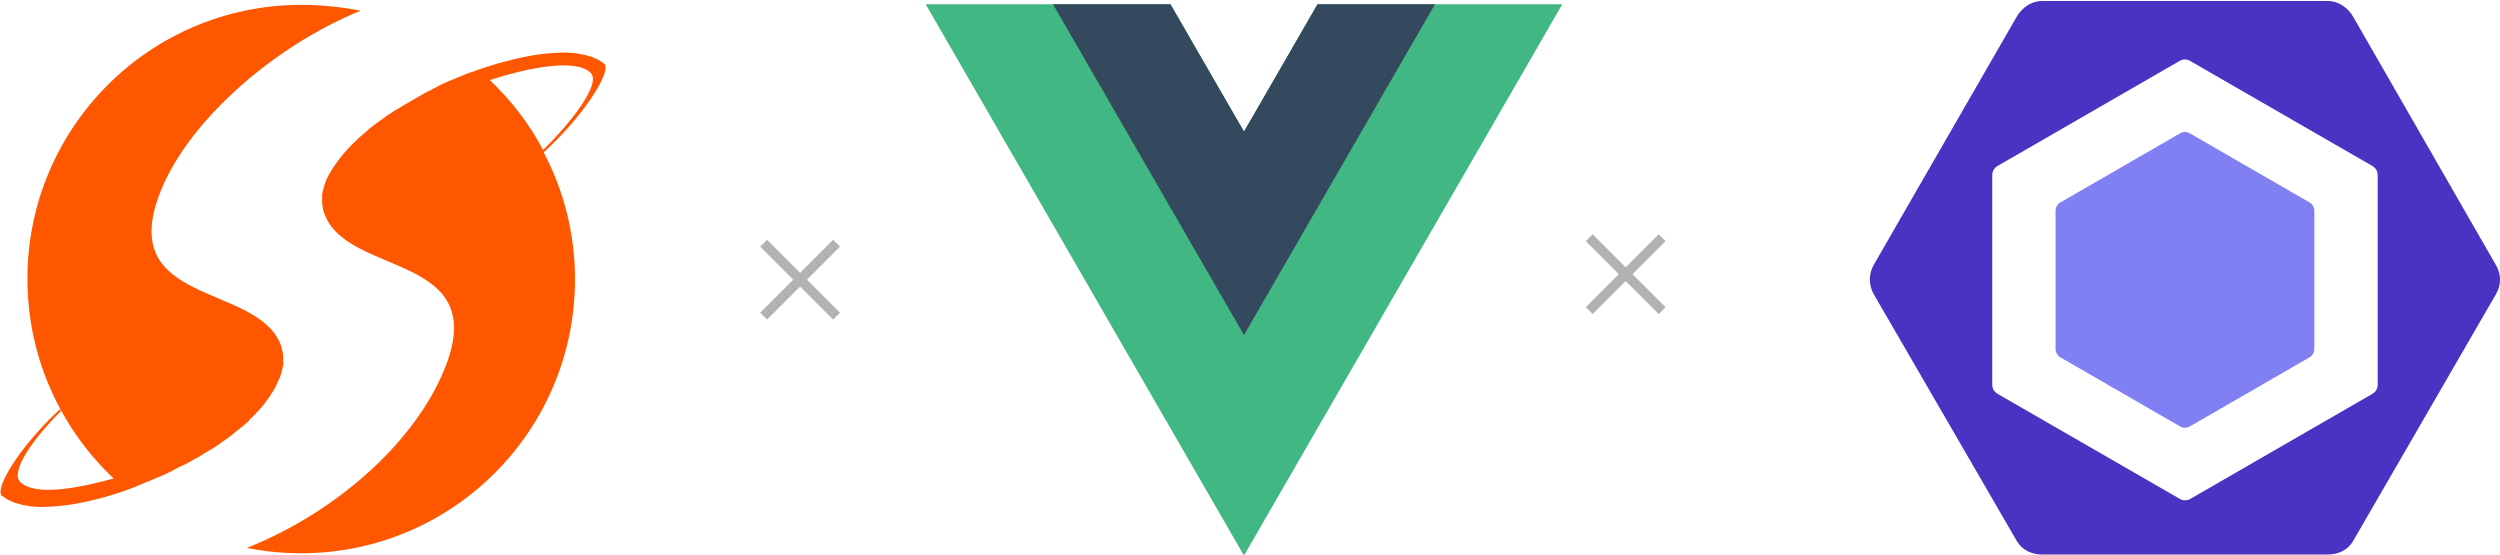
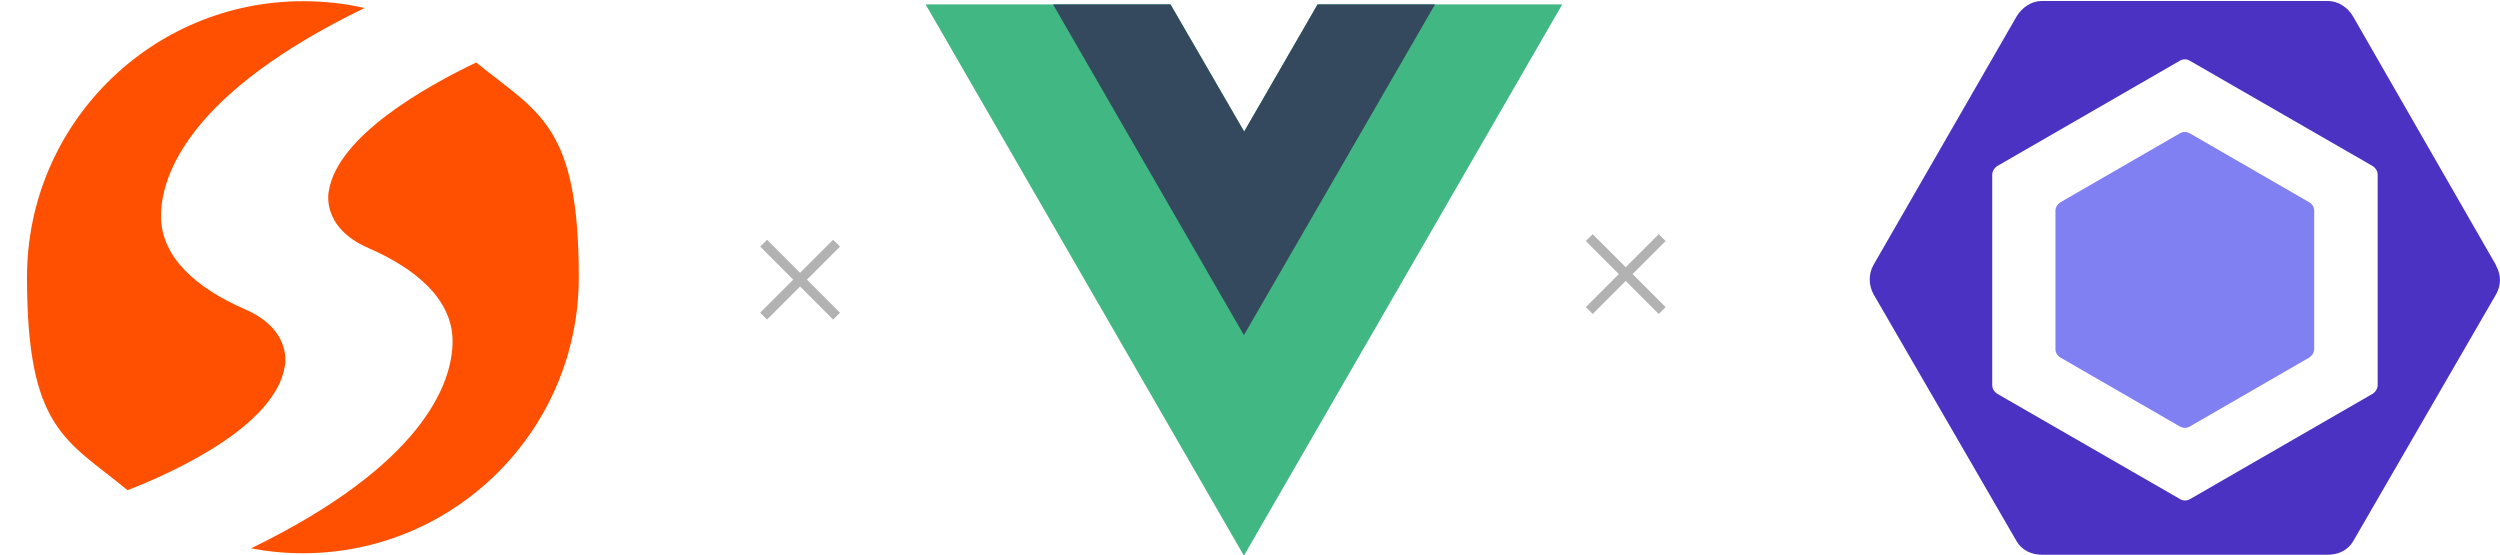
- <svg xmlns="http://www.w3.org/2000/svg" version="1.1" id="Ebene_1" x="0" y="0" viewBox="0 0 1028 228" style="enable-background:new 0 0 1028 228" xml:space="preserve">
-   <style>.st4{fill-rule:evenodd;clip-rule:evenodd;fill:#ff5600}.st5{fill:none;stroke:#b2b2b2;stroke-width:4;stroke-miterlimit:10}</style>
-   <path d="m693.47 82.22 39.22-22.64c.98-.57 2.19-.57 3.17 0l39.22 22.64a3.18 3.18 0 0 1 1.59 2.75v45.28c0 1.13-.61 2.18-1.59 2.75l-39.22 22.64c-.98.57-2.19.57-3.17 0L693.47 133a3.18 3.18 0 0 1-1.59-2.75V84.97c.01-1.13.61-2.18 1.59-2.75" style="fill:#8080f2" transform="matrix(1.2549 0 0 1.2549 -22.987 -19.95)" />
-   <path d="m836.23 102.85-46.86-81.51c-1.7-2.95-4.85-5.12-8.25-5.12h-93.71c-3.4 0-6.55 2.17-8.25 5.12l-46.86 81.34a9.71 9.71 0 0 0 0 9.62l46.86 80.85c1.7 2.95 4.85 4.45 8.25 4.45h93.71c3.4 0 6.55-1.46 8.25-4.41l46.86-80.98c1.71-2.96 1.71-6.41 0-9.36m-38.79 39.2c0 1.2-.72 2.31-1.76 2.91L736 179.39c-1.04.6-2.34.6-3.38 0l-59.73-34.43c-1.04-.6-1.76-1.71-1.76-2.91V73.18c0-1.2.72-2.31 1.75-2.91l59.68-34.43c1.04-.6 2.34-.6 3.37 0l59.73 34.43c1.04.6 1.77 1.71 1.77 2.91v68.87z" style="fill:#4b32c3" transform="matrix(1.2549 0 0 1.2549 -22.987 -19.95)" />
-   <path d="m285.5-1.32-22.67-39.26-22.67 39.26h-75.49l98.16-170.02L360.99-1.32H285.5z" style="fill:#41b883" transform="matrix(1.3333 0 0 -1.3333 161.096 .001)" />
-   <path d="m285.5-1.32-22.67-39.26-22.67 39.26h-36.23l58.9-102.01 58.9 102.01H285.5z" style="fill:#34495e" transform="matrix(1.3333 0 0 -1.3333 161.096 .001)" />
-   <g id="Layer_1">
-     <path class="st4" d="m248.69 26.36-2.45-1.68-2.84-1.29-3.22-.9-3.61-.64-3.87-.26c-10.57.13-18.3 1.8-28.48 4.64l-5.28 1.68-2.32.77c-.64.26-1.42.52-2.06.77l-.9.26-.39.13c-1.42.52-2.84 1.03-4.12 1.68l-.77.26-.64.26c-1.42.64-2.84 1.16-4.25 1.8l-.39.13-.77.39c-1.16.52-2.32 1.03-3.35 1.68l-1.03.52-.39.26c-1.29.64-2.71 1.29-4 2.06l-.64.39-.64.39c-1.42.77-2.71 1.55-4 2.32l-.26.13-.64.39c-1.16.64-2.19 1.29-3.22 1.93l-.9.52-.52.26c-1.16.77-2.45 1.55-3.61 2.32l-.52.39-.64.52c-1.29.9-2.45 1.8-3.61 2.58-1.16.9-2.45 1.8-3.48 2.84l-.52.39-.26.26c-1.03.9-2.19 1.8-3.09 2.71l-.26.26-.39.39c-.9.9-1.8 1.68-2.58 2.58l-.39.39-.13.13c-.9 1.03-1.8 1.93-2.58 2.96l-.26.39-.26.26c-.77 1.03-1.55 1.93-2.19 2.96l-.13.13-.26.39c-.64.9-1.16 1.8-1.68 2.71l-.26.39-.13.13c-.52.9-.9 1.93-1.42 2.84l-.13.39-.13.39c-.39 1.03-.64 1.93-.9 2.96l-.9 3.74.52-1.55c-.26 2.58-.13 5.16.77 7.6 9.15 26.55 69.73 15.85 49.11 64.96-13.02 30.93-45.88 58.77-80.94 72.69 7.22 1.42 14.69 2.19 22.3 2.19 62.25 0 112.65-50.4 112.65-112.65 0-18.82-4.64-36.6-12.89-52.2 15.09-13.61 27.59-32.04 25.14-36.29zm-47.3 6.57c14.18-4.64 35.19-9.28 41.5-2.96 4.38 4.38-7.73 20.11-19.59 31.71-5.67-10.83-13.15-20.5-21.91-28.75zM102.53 172.65l.52-.52c.9-.9 1.8-1.68 2.58-2.58l.26-.26.26-.26c.77-.9 1.55-1.8 2.32-2.71l.39-.52.26-.39c.77-.9 1.42-1.93 2.06-2.84l.13-.26.26-.39c.52-.9 1.16-1.68 1.55-2.58l.26-.39v-.13c.52-.9.9-1.93 1.29-2.84l.26-.39.13-.39c.39-.9.64-1.93.9-2.84v-.13l.9-3.74-.52 1.55c.26-2.58.13-5.03-.64-7.48-8.89-26.81-69.86-15.98-49.11-65.22 11.47-27.45 45.11-58 81.72-72.95C140.42 2.9 132.3 2 123.93 2 61.67 2 11.28 52.4 11.28 114.65c0 32.35 13.66 61.48 35.44 82.1-13.53 3.74-32.22 7.6-38.41 1.42-4.25-4.25 5.41-17.92 16.76-29.13l-.39-.77C10.12 181.54-2 199.46.58 203.71l2.45 1.68 2.84 1.29 3.22.9 3.61.64 3.87.26c10.57-.13 18.3-1.8 28.48-4.64l5.28-1.68 2.06-.77c.77-.26 1.68-.64 2.45-.9l.77-.26.77-.39c1.29-.52 2.58-1.03 3.74-1.55l.64-.26.39-.13c1.55-.64 2.96-1.29 4.51-1.93l.39-.13.64-.26c1.42-.64 2.71-1.29 4-1.93l.52-.26.13-.13c1.42-.64 2.71-1.42 4.12-2.06l.9-.39.77-.39c1.29-.77 2.58-1.42 3.87-2.19l.39-.13.77-.52c1.03-.64 1.93-1.16 2.96-1.8l1.03-.64.52-.26c1.16-.77 2.45-1.55 3.61-2.32l.52-.39.52-.39c1.16-.77 2.19-1.55 3.22-2.32l.52-.39.77-.64c.9-.64 1.68-1.42 2.58-2.06l.64-.52.39-.26c1.03-.9 2.06-1.8 2.96-2.58l.13-.36z" />
-   </g>
+ <svg xmlns="http://www.w3.org/2000/svg" version="1.1" viewBox="0 0 1028 228">
+   <defs>
+     <style>
+       .cls-1 {
+         fill: #ff4f00;
+       }
+ 
+       .cls-2 {
+         fill: none;
+         stroke: #b2b2b2;
+         stroke-miterlimit: 10;
+         stroke-width: 4px;
+       }
+ 
+       .cls-3 {
+         fill: #8080f2;
+       }
+ 
+       .cls-4 {
+         fill: #4b32c3;
+       }
+ 
+       .cls-5 {
+         fill: #41b883;
+       }
+ 
+       .cls-6 {
+         fill: #34495e;
+       }
+     </style>
+   </defs>
  <g>
-     <path class="st5" d="m314 130 30-30M314 100l30 30" />
-   </g>
-   <g>
-     <path class="st5" d="m653.48 127.74 30-30M653.48 97.74l30 30" />
+     <g id="Ebene_1">
+       <path class="cls-3" d="M847.2,83.2l49.2-28.4c1.2-.7,2.7-.7,4,0l49.2,28.4c1.2.7,2,2,2,3.5v56.8c0,1.4-.8,2.7-2,3.5l-49.2,28.4c-1.2.7-2.7.7-4,0l-49.2-28.4c-1.2-.7-2-2-2-3.5v-56.8c0-1.4.8-2.7,2-3.5" />
+       <path class="cls-4" d="M1026.4,109.1l-58.8-102.3c-2.1-3.7-6.1-6.4-10.4-6.4h-117.6c-4.3,0-8.2,2.7-10.4,6.4l-58.8,102.1c-2.1,3.7-2.1,8.3,0,12.1l58.8,101.5c2.1,3.7,6.1,5.6,10.4,5.6h117.6c4.3,0,8.2-1.8,10.4-5.5l58.8-101.6c2.1-3.7,2.1-8,0-11.7M977.7,158.3c0,1.5-.9,2.9-2.2,3.7l-74.9,43.2c-1.3.8-2.9.8-4.2,0l-75-43.2c-1.3-.8-2.2-2.1-2.2-3.7v-86.4c0-1.5.9-2.9,2.2-3.7l74.9-43.2c1.3-.8,2.9-.8,4.2,0l75,43.2c1.3.8,2.2,2.1,2.2,3.7v86.4h0Z" />
+       <path class="cls-5" d="M541.8,1.8l-30.2,52.3L481.3,1.8h-100.7l130.9,226.7L642.4,1.8h-100.7Z" />
+       <path class="cls-6" d="M541.8,1.8l-30.2,52.3L481.3,1.8h-48.3l78.5,136L590.1,1.8s-48.3,0-48.3,0Z" />
+       <path class="cls-2" d="M314,130l30-30M314,100l30,30" />
+       <path class="cls-2" d="M653.5,127.7l30-30M653.5,97.7l30,30" />
+       <path class="cls-1" d="M103.3,225.5c6.9,1.3,14,2,21.2,2,62.7,0,113.5-50.8,113.5-113.5s-16.5-67.5-42.2-88.3c-20.9,10-57,30.3-60.6,52.9,0,0-3.5,14.8,16.3,23.4,19.4,8.4,34.6,21.1,34.6,38.3s-12,50.7-82.9,85.2M52.4,201.6c19-7.4,60.8-26.4,64.7-51,0,0,3.5-14.8-16.3-23.4-19.4-8.4-34.6-21.1-34.6-38.3S78.2,38,149.9,3.3c-8.1-1.9-16.6-2.8-25.3-2.8C61.9.5,11.1,51.3,11.1,114s16.1,66.8,41.4,87.6" />
+     </g>
  </g>
</svg>
